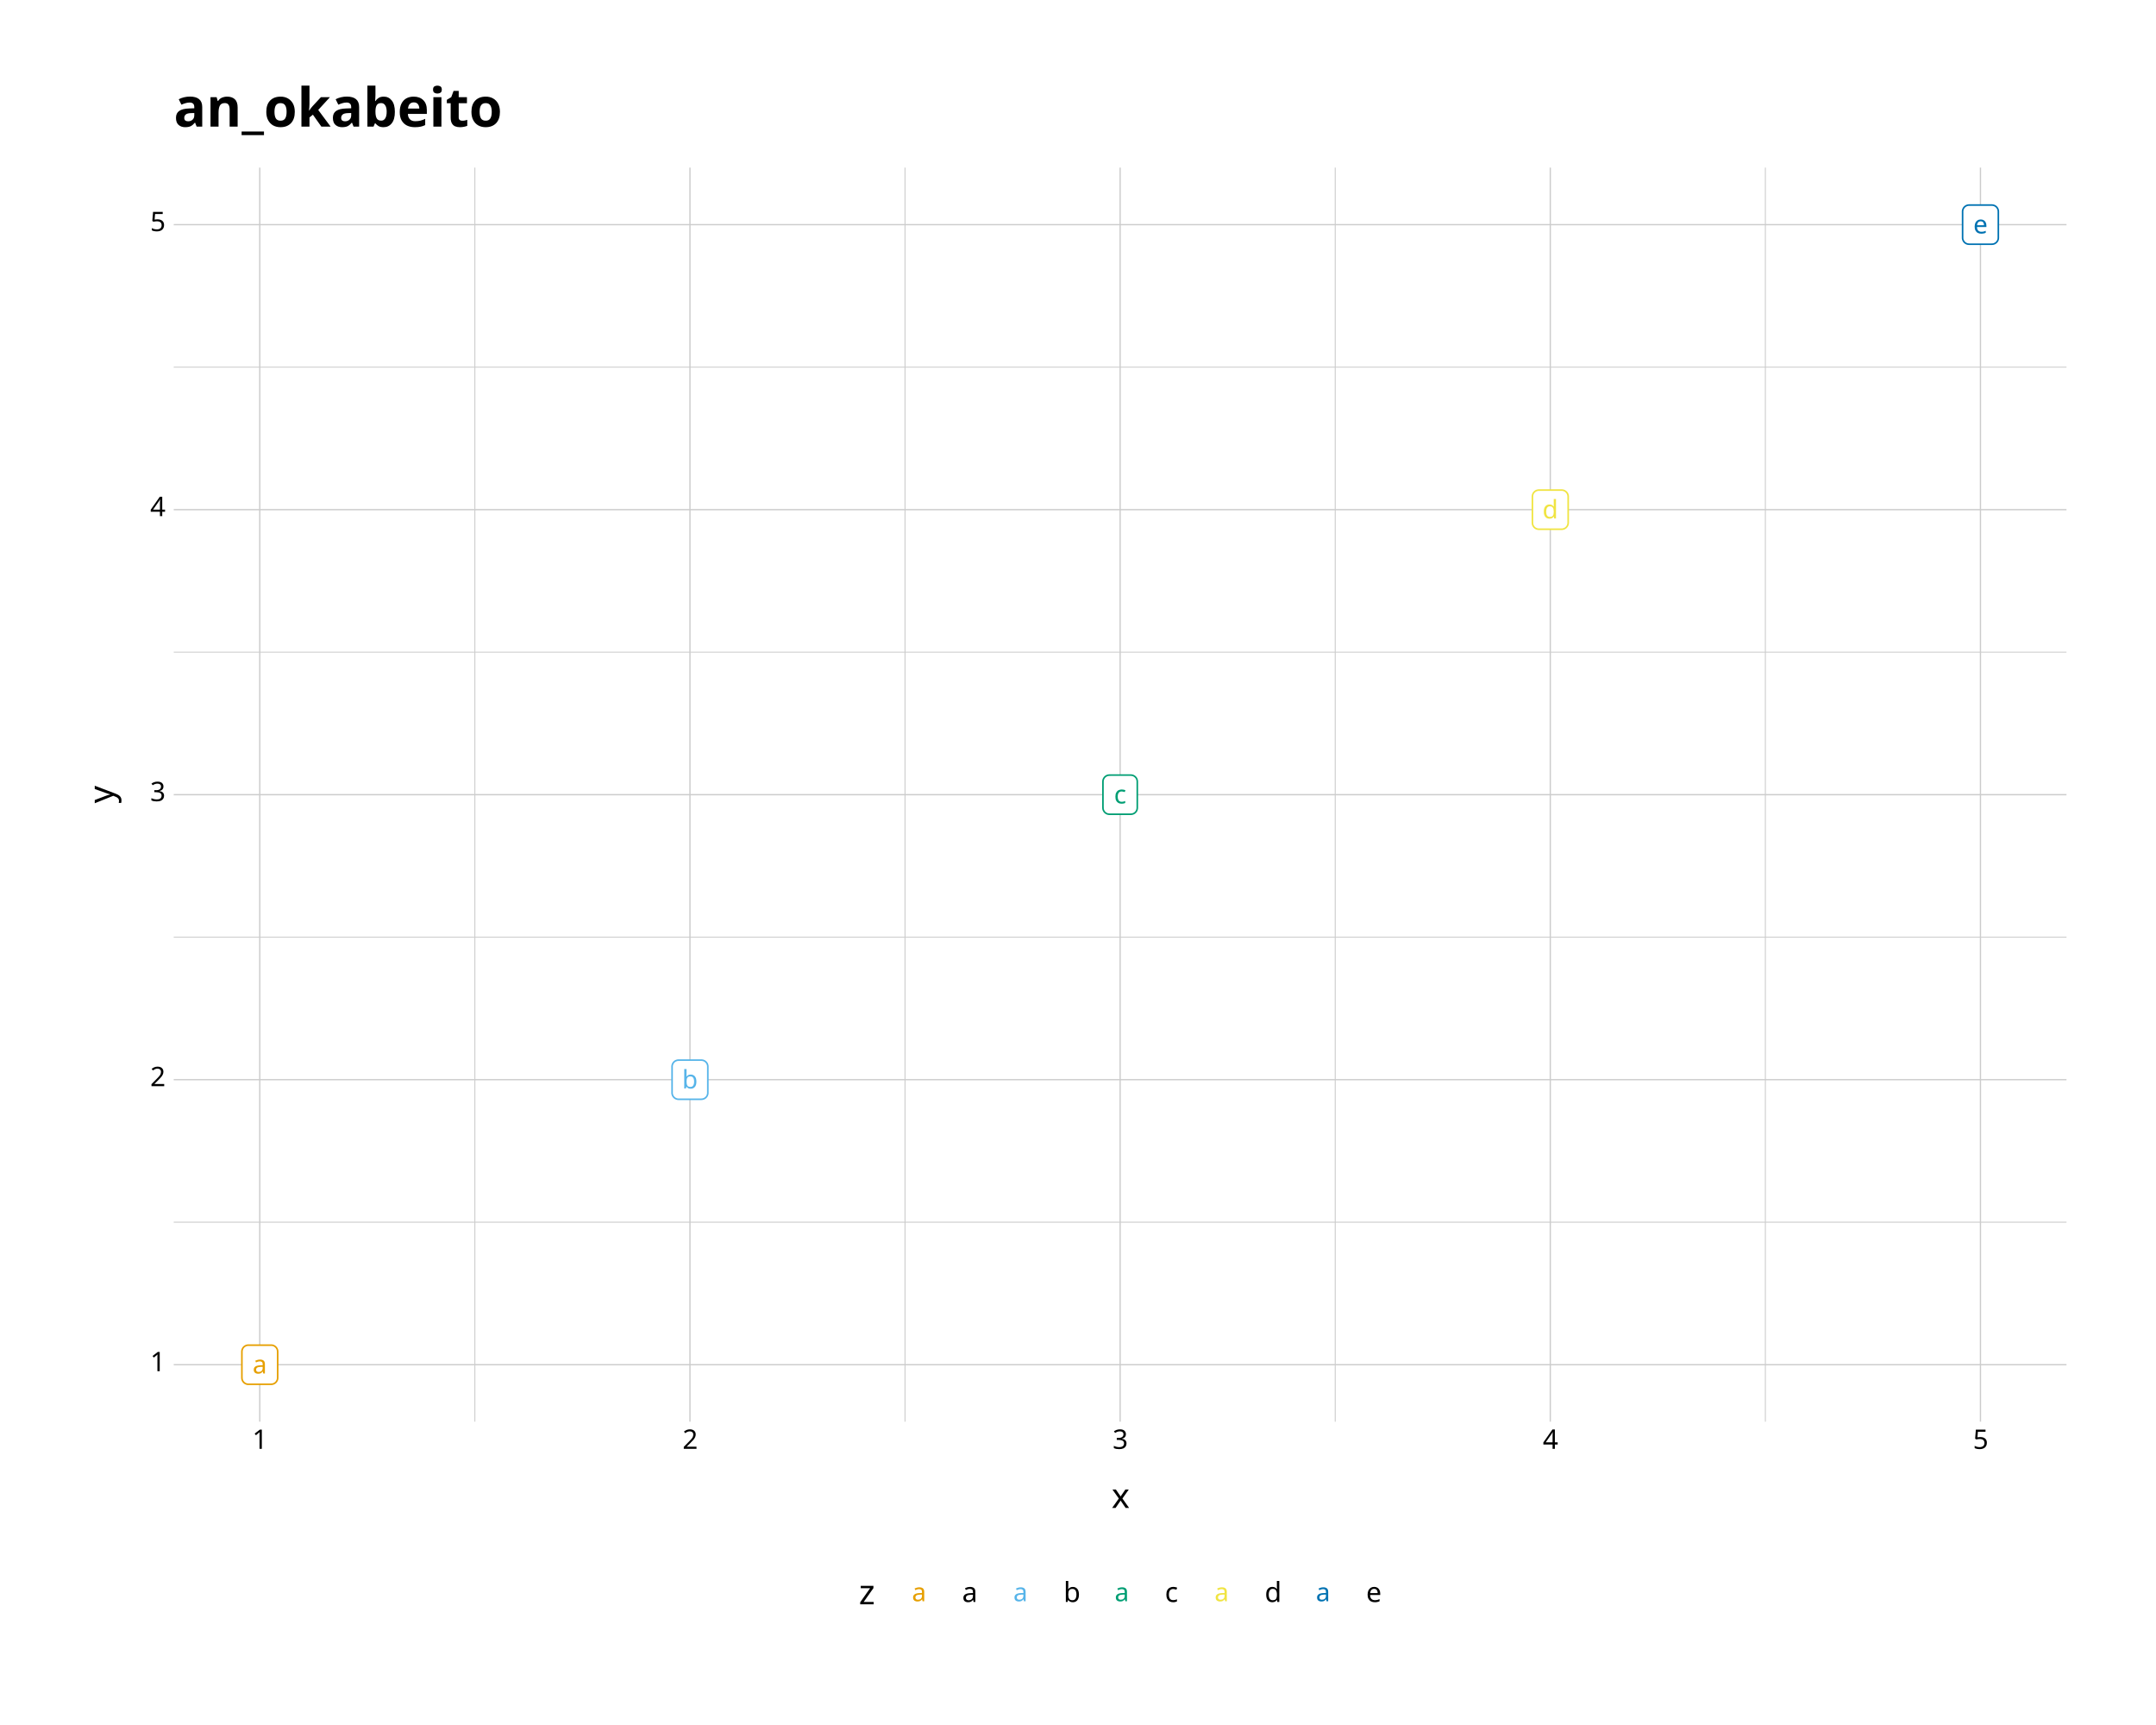
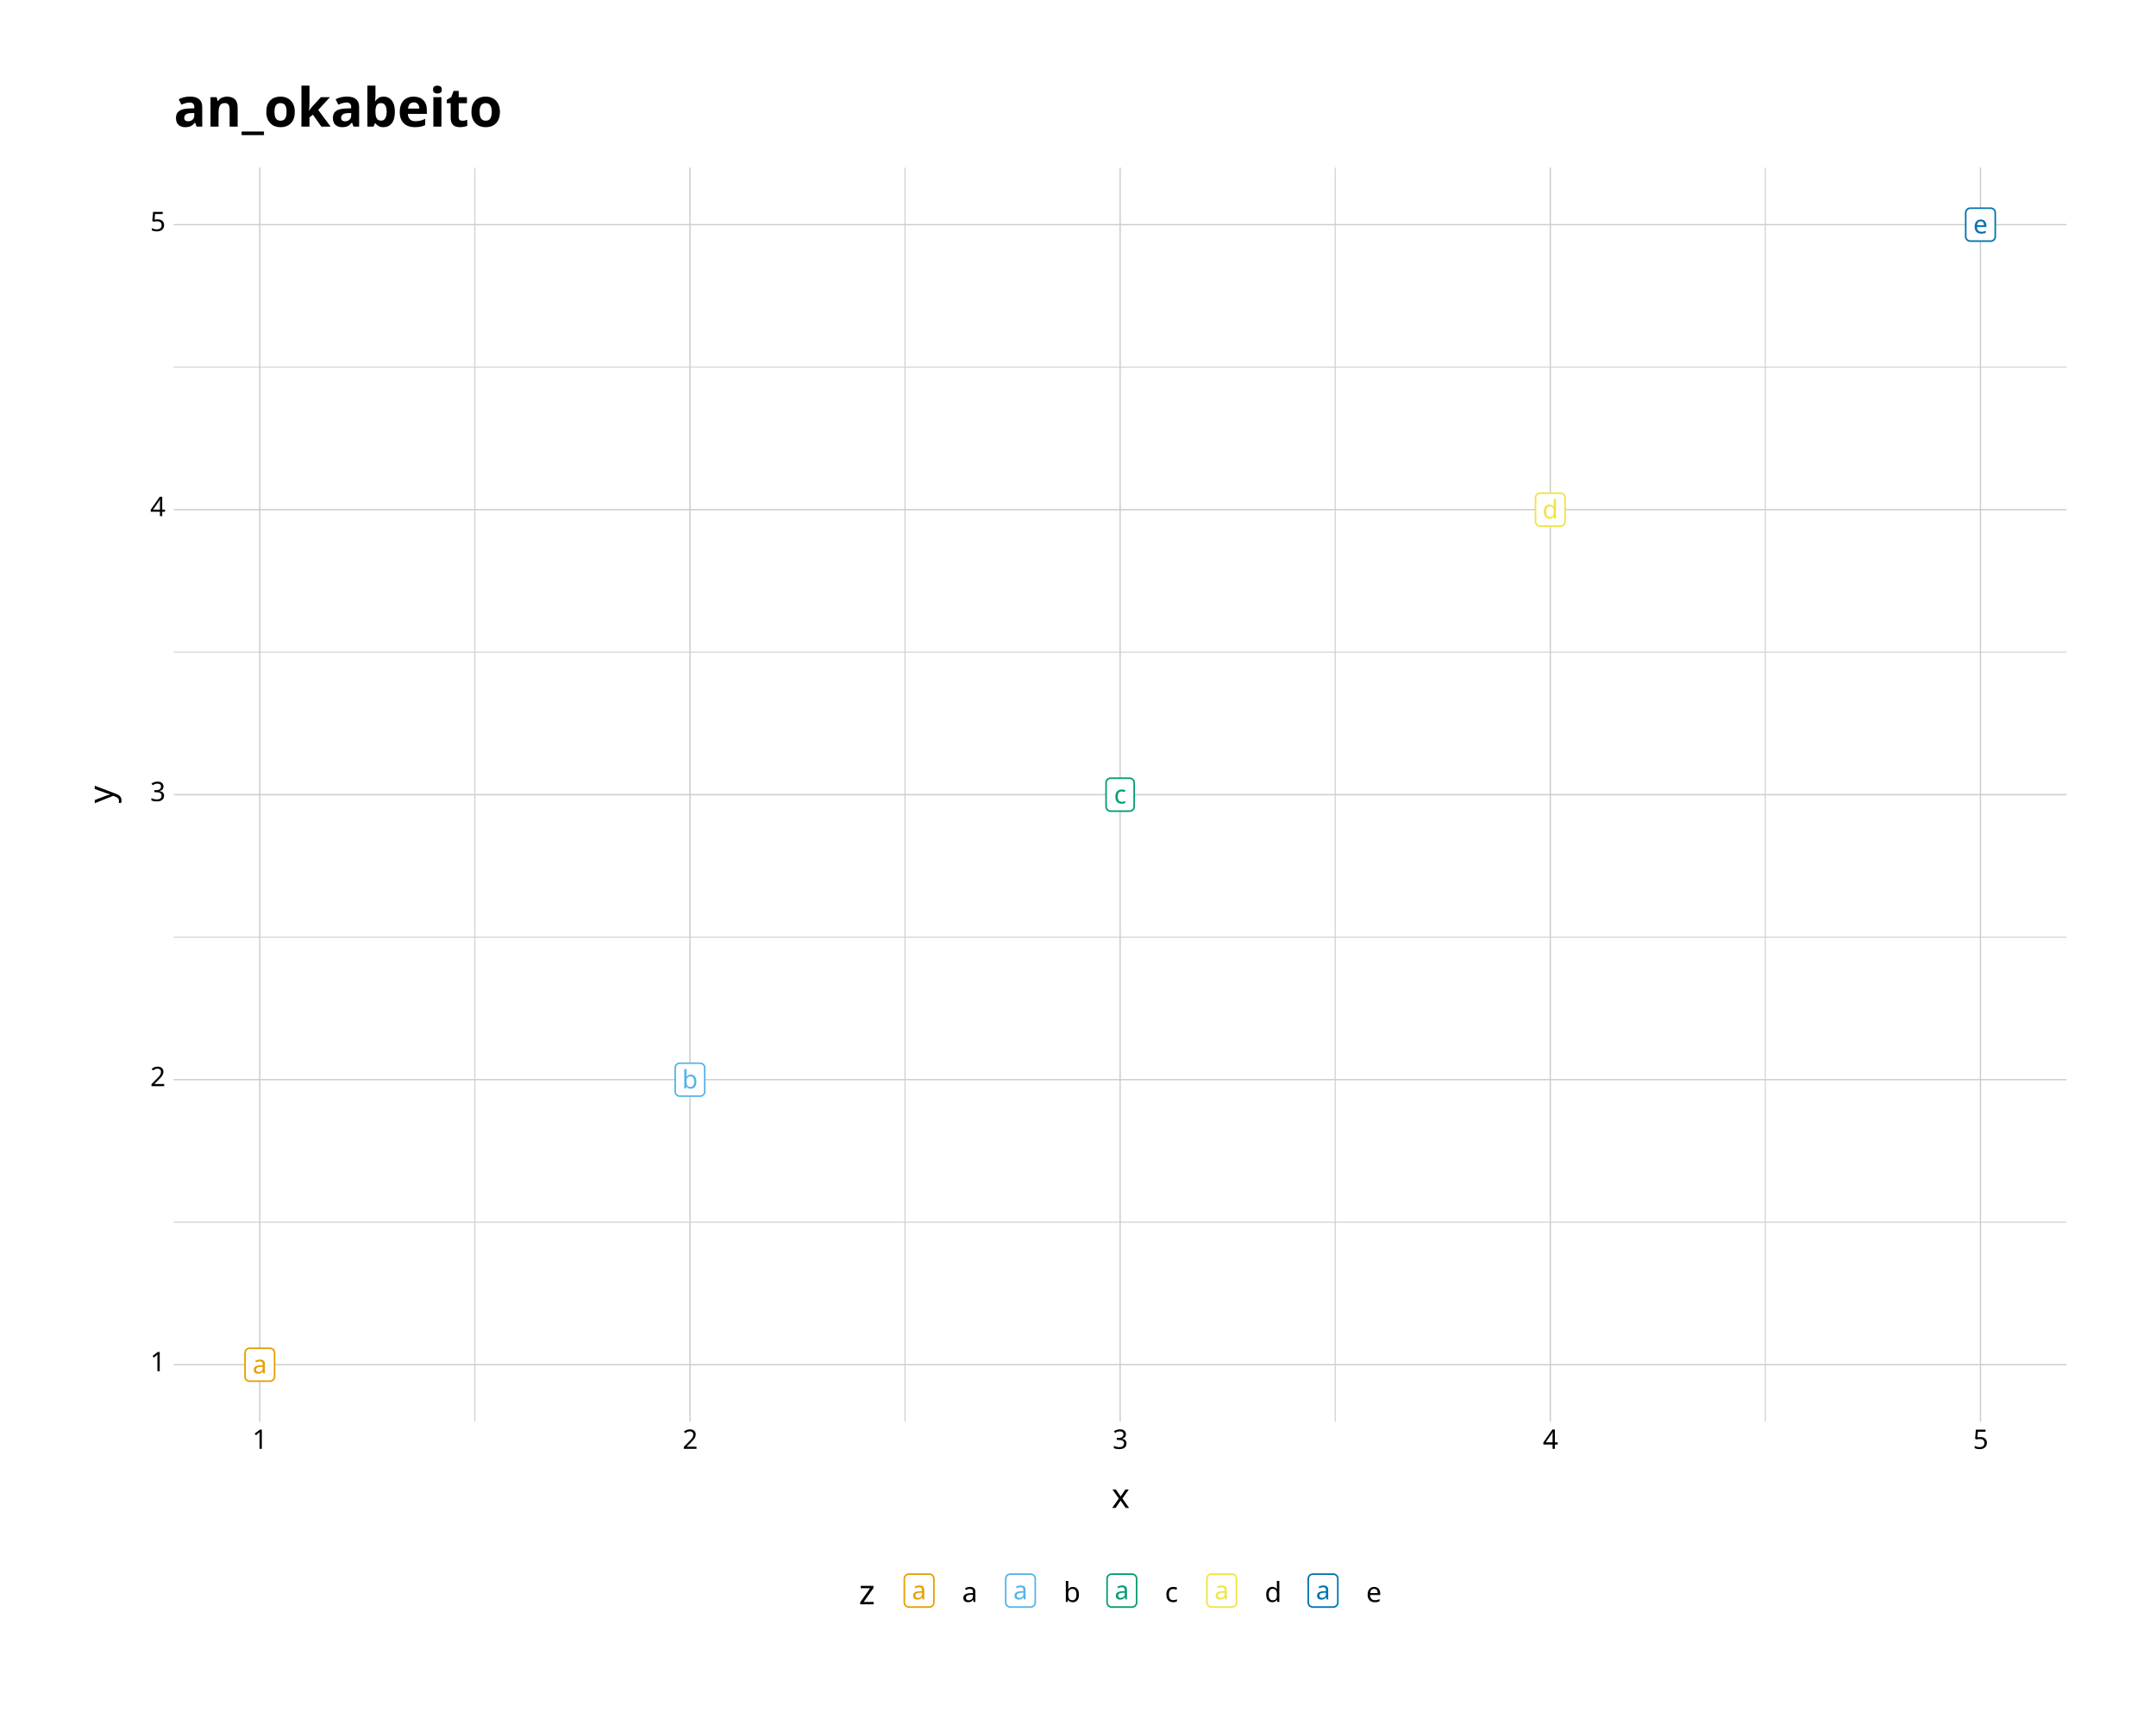
<svg xmlns="http://www.w3.org/2000/svg" class="svglite" data-engine-version="2.0" width="720.00pt" height="576.00pt" viewBox="0 0 720.00 576.00">
  <defs>
    <style type="text/css">
    .svglite line, .svglite polyline, .svglite polygon, .svglite path, .svglite rect, .svglite circle {
      fill: none;
      stroke: #000000;
      stroke-linecap: round;
      stroke-linejoin: round;
      stroke-miterlimit: 10.00;
    }
  </style>
  </defs>
  <rect width="100%" height="100%" style="stroke: none; fill: #FFFFFF;" />
  <defs>
    <clipPath id="cpMC4wMHw3MjAuMDB8MC4wMHw1NzYuMDA=">
      <rect x="0.00" y="0.00" width="720.00" height="576.00" />
    </clipPath>
  </defs>
  <g clip-path="url(#cpMC4wMHw3MjAuMDB8MC4wMHw1NzYuMDA=)">
</g>
  <defs>
    <clipPath id="cpNTguMDJ8NjkwLjExfDU1Ljk3fDQ3NC43Mw==">
      <rect x="58.02" y="55.97" width="632.09" height="418.75" />
    </clipPath>
  </defs>
  <g clip-path="url(#cpNTguMDJ8NjkwLjExfDU1Ljk3fDQ3NC43Mw==)">
    <polyline points="58.02,408.11 690.11,408.11 " style="stroke-width: 0.32; stroke: #CCCCCC; stroke-linecap: butt;" />
    <polyline points="58.02,312.94 690.11,312.94 " style="stroke-width: 0.32; stroke: #CCCCCC; stroke-linecap: butt;" />
    <polyline points="58.02,217.77 690.11,217.77 " style="stroke-width: 0.32; stroke: #CCCCCC; stroke-linecap: butt;" />
    <polyline points="58.02,122.59 690.11,122.59 " style="stroke-width: 0.32; stroke: #CCCCCC; stroke-linecap: butt;" />
    <polyline points="158.58,474.73 158.58,55.97 " style="stroke-width: 0.32; stroke: #CCCCCC; stroke-linecap: butt;" />
    <polyline points="302.24,474.73 302.24,55.97 " style="stroke-width: 0.32; stroke: #CCCCCC; stroke-linecap: butt;" />
    <polyline points="445.90,474.73 445.90,55.97 " style="stroke-width: 0.32; stroke: #CCCCCC; stroke-linecap: butt;" />
    <polyline points="589.55,474.73 589.55,55.97 " style="stroke-width: 0.32; stroke: #CCCCCC; stroke-linecap: butt;" />
    <polyline points="58.02,455.69 690.11,455.69 " style="stroke-width: 0.43; stroke: #CCCCCC; stroke-linecap: butt;" />
    <polyline points="58.02,360.52 690.11,360.52 " style="stroke-width: 0.43; stroke: #CCCCCC; stroke-linecap: butt;" />
    <polyline points="58.02,265.35 690.11,265.35 " style="stroke-width: 0.43; stroke: #CCCCCC; stroke-linecap: butt;" />
    <polyline points="58.02,170.18 690.11,170.18 " style="stroke-width: 0.43; stroke: #CCCCCC; stroke-linecap: butt;" />
    <polyline points="58.02,75.01 690.11,75.01 " style="stroke-width: 0.43; stroke: #CCCCCC; stroke-linecap: butt;" />
    <polyline points="86.75,474.73 86.75,55.97 " style="stroke-width: 0.43; stroke: #CCCCCC; stroke-linecap: butt;" />
    <polyline points="230.41,474.73 230.41,55.97 " style="stroke-width: 0.43; stroke: #CCCCCC; stroke-linecap: butt;" />
    <polyline points="374.07,474.73 374.07,55.97 " style="stroke-width: 0.43; stroke: #CCCCCC; stroke-linecap: butt;" />
    <polyline points="517.72,474.73 517.72,55.97 " style="stroke-width: 0.43; stroke: #CCCCCC; stroke-linecap: butt;" />
    <polyline points="661.38,474.73 661.38,55.97 " style="stroke-width: 0.43; stroke: #CCCCCC; stroke-linecap: butt;" />
-     <polygon points="82.94,462.23 90.57,462.23 90.48,462.23 90.83,462.21 91.17,462.14 91.49,462.02 91.79,461.85 92.06,461.63 92.29,461.37 92.48,461.07 92.62,460.75 92.70,460.42 92.73,460.07 92.73,460.07 92.73,451.32 92.73,451.32 92.70,450.97 92.62,450.63 92.48,450.31 92.29,450.02 92.06,449.76 91.79,449.54 91.49,449.36 91.17,449.24 90.83,449.17 90.57,449.16 82.94,449.16 83.20,449.17 82.85,449.16 82.51,449.20 82.17,449.30 81.86,449.45 81.57,449.64 81.32,449.88 81.11,450.16 80.95,450.47 80.84,450.80 80.79,451.14 80.78,451.32 80.78,460.07 80.79,459.90 80.79,460.24 80.84,460.59 80.95,460.92 81.11,461.22 81.32,461.50 81.57,461.74 81.86,461.94 82.17,462.09 82.51,462.19 82.85,462.23 " style="stroke-width: 0.53; stroke: #E69F00; fill: #FFFFFF;" />
+     <polygon points="83.36,461.19 90.15,461.19 90.09,461.19 90.34,461.18 90.58,461.13 90.81,461.04 91.02,460.92 91.22,460.76 91.38,460.58 91.51,460.37 91.61,460.14 91.67,459.90 91.69,459.65 91.69,459.65 91.69,451.73 91.69,451.73 91.67,451.49 91.61,451.24 91.51,451.02 91.38,450.81 91.22,450.62 91.02,450.47 90.81,450.34 90.58,450.26 90.34,450.21 90.15,450.20 83.36,450.20 83.54,450.21 83.29,450.20 83.05,450.23 82.81,450.29 82.59,450.40 82.38,450.54 82.21,450.71 82.06,450.91 81.94,451.13 81.86,451.36 81.82,451.61 81.82,451.73 81.82,459.65 81.82,459.53 81.82,459.78 81.86,460.02 81.94,460.26 82.06,460.48 82.21,460.67 82.38,460.84 82.59,460.99 82.81,461.09 83.05,461.16 83.29,461.19 " style="stroke-width: 0.53; stroke: #E69F00; fill: #FFFFFF;" />
    <text x="86.75" y="458.63" text-anchor="middle" style="font-size: 8.54px; fill: #E69F00; font-family: sans;" textLength="4.75px" lengthAdjust="spacingAndGlyphs">a</text>
-     <polygon points="226.60,367.06 234.22,367.06 234.14,367.06 234.48,367.04 234.83,366.97 235.15,366.85 235.45,366.68 235.72,366.46 235.95,366.20 236.14,365.90 236.27,365.58 236.36,365.25 236.38,364.90 236.38,364.90 236.38,356.14 236.38,356.14 236.36,355.80 236.27,355.46 236.14,355.14 235.95,354.85 235.72,354.59 235.45,354.37 235.15,354.19 234.83,354.07 234.48,354.00 234.22,353.98 226.60,353.98 226.86,354.00 226.51,353.99 226.16,354.03 225.83,354.13 225.52,354.27 225.23,354.47 224.98,354.71 224.77,354.99 224.61,355.30 224.50,355.63 224.44,355.97 224.44,356.14 224.44,364.90 224.44,364.73 224.44,365.07 224.50,365.42 224.61,365.75 224.77,366.05 224.98,366.33 225.23,366.57 225.52,366.77 225.83,366.92 226.16,367.02 226.51,367.06 " style="stroke-width: 0.53; stroke: #56B4E9; fill: #FFFFFF;" />
+     <polygon points="227.01,366.02 233.81,366.02 233.75,366.02 233.99,366.01 234.24,365.96 234.47,365.87 234.68,365.75 234.87,365.59 235.04,365.41 235.17,365.20 235.27,364.97 235.33,364.73 235.34,364.48 235.34,364.48 235.34,356.56 235.34,356.56 235.33,356.31 235.27,356.07 235.17,355.85 235.04,355.64 234.87,355.45 234.68,355.30 234.47,355.17 234.24,355.08 233.99,355.04 233.81,355.02 227.01,355.02 227.20,355.04 226.95,355.03 226.70,355.06 226.47,355.12 226.24,355.23 226.04,355.37 225.86,355.54 225.71,355.74 225.60,355.96 225.52,356.19 225.48,356.44 225.48,356.56 225.48,364.48 225.48,364.36 225.48,364.61 225.52,364.85 225.60,365.09 225.71,365.30 225.86,365.50 226.04,365.67 226.24,365.81 226.47,365.92 226.70,365.99 226.95,366.02 " style="stroke-width: 0.53; stroke: #56B4E9; fill: #FFFFFF;" />
    <text x="230.41" y="363.46" text-anchor="middle" style="font-size: 8.54px; fill: #56B4E9; font-family: sans;" textLength="4.75px" lengthAdjust="spacingAndGlyphs">b</text>
-     <polygon points="370.49,271.89 377.64,271.89 377.56,271.89 377.90,271.87 378.24,271.80 378.57,271.68 378.87,271.51 379.14,271.29 379.37,271.03 379.56,270.73 379.69,270.41 379.77,270.07 379.80,269.73 379.80,269.73 379.80,260.97 379.80,260.97 379.77,260.63 379.69,260.29 379.56,259.97 379.37,259.68 379.14,259.42 378.87,259.20 378.57,259.02 378.24,258.90 377.90,258.83 377.64,258.81 370.49,258.81 370.75,258.83 370.40,258.82 370.06,258.86 369.73,258.95 369.41,259.10 369.13,259.30 368.87,259.54 368.67,259.82 368.50,260.13 368.39,260.46 368.34,260.80 368.33,260.97 368.33,269.73 368.34,269.55 368.34,269.90 368.39,270.25 368.50,270.57 368.67,270.88 368.87,271.16 369.13,271.40 369.41,271.60 369.73,271.75 370.06,271.84 370.40,271.89 " style="stroke-width: 0.53; stroke: #009E73; fill: #FFFFFF;" />
+     <polygon points="370.91,270.85 377.23,270.85 377.17,270.85 377.41,270.84 377.65,270.79 377.89,270.70 378.10,270.58 378.29,270.42 378.46,270.24 378.59,270.03 378.68,269.80 378.74,269.56 378.76,269.31 378.76,269.31 378.76,261.39 378.76,261.39 378.74,261.14 378.68,260.90 378.59,260.68 378.46,260.47 378.29,260.28 378.10,260.13 377.89,260.00 377.65,259.91 377.41,259.86 377.23,259.85 370.91,259.85 371.09,259.86 370.85,259.85 370.60,259.88 370.36,259.95 370.14,260.06 369.94,260.20 369.76,260.37 369.61,260.57 369.49,260.79 369.42,261.02 369.38,261.27 369.37,261.39 369.37,269.31 369.38,269.19 369.38,269.44 369.42,269.68 369.49,269.91 369.61,270.13 369.76,270.33 369.94,270.50 370.14,270.64 370.36,270.75 370.60,270.82 370.85,270.85 " style="stroke-width: 0.53; stroke: #009E73; fill: #FFFFFF;" />
    <text x="374.07" y="268.29" text-anchor="middle" style="font-size: 8.54px; fill: #009E73; font-family: sans;" textLength="4.27px" lengthAdjust="spacingAndGlyphs">c</text>
-     <polygon points="513.91,176.72 521.54,176.72 521.45,176.72 521.80,176.70 522.14,176.63 522.46,176.51 522.76,176.33 523.03,176.12 523.26,175.85 523.45,175.56 523.59,175.24 523.67,174.90 523.70,174.56 523.70,174.56 523.70,165.80 523.70,165.80 523.67,165.46 523.59,165.12 523.45,164.80 523.26,164.51 523.03,164.25 522.76,164.03 522.46,163.85 522.14,163.73 521.80,163.66 521.54,163.64 513.91,163.64 514.17,163.66 513.82,163.64 513.48,163.69 513.14,163.78 512.83,163.93 512.54,164.13 512.29,164.37 512.08,164.65 511.92,164.96 511.81,165.29 511.76,165.63 511.75,165.80 511.75,174.56 511.76,174.38 511.76,174.73 511.81,175.07 511.92,175.40 512.08,175.71 512.29,175.99 512.54,176.23 512.83,176.43 513.14,176.58 513.48,176.67 513.82,176.72 " style="stroke-width: 0.53; stroke: #F0E442; fill: #FFFFFF;" />
+     <polygon points="514.33,175.68 521.12,175.68 521.06,175.68 521.31,175.67 521.55,175.62 521.78,175.53 521.99,175.41 522.19,175.25 522.35,175.06 522.48,174.86 522.58,174.63 522.64,174.39 522.66,174.14 522.66,174.14 522.66,166.22 522.66,166.22 522.64,165.97 522.58,165.73 522.48,165.50 522.35,165.30 522.19,165.11 521.99,164.95 521.78,164.83 521.55,164.74 521.31,164.69 521.12,164.68 514.33,164.68 514.51,164.69 514.26,164.68 514.02,164.71 513.78,164.78 513.56,164.89 513.35,165.03 513.18,165.20 513.03,165.40 512.91,165.62 512.83,165.85 512.79,166.10 512.79,166.22 512.79,174.14 512.79,174.02 512.79,174.27 512.83,174.51 512.91,174.74 513.03,174.96 513.18,175.16 513.35,175.33 513.56,175.47 513.78,175.58 514.02,175.65 514.26,175.68 " style="stroke-width: 0.53; stroke: #F0E442; fill: #FFFFFF;" />
    <text x="517.72" y="173.12" text-anchor="middle" style="font-size: 8.54px; fill: #F0E442; font-family: sans;" textLength="4.75px" lengthAdjust="spacingAndGlyphs">d</text>
-     <polygon points="657.57,81.55 665.19,81.55 665.11,81.54 665.45,81.53 665.80,81.46 666.12,81.34 666.42,81.16 666.69,80.94 666.92,80.68 667.11,80.39 667.24,80.07 667.33,79.73 667.35,79.39 667.35,79.39 667.35,70.63 667.35,70.63 667.33,70.29 667.24,69.95 667.11,69.63 666.92,69.33 666.69,69.07 666.42,68.85 666.12,68.68 665.80,68.56 665.45,68.49 665.19,68.47 657.57,68.47 657.83,68.49 657.48,68.47 657.13,68.52 656.80,68.61 656.49,68.76 656.20,68.96 655.95,69.20 655.74,69.48 655.58,69.79 655.47,70.12 655.41,70.46 655.41,70.63 655.41,79.39 655.41,79.21 655.41,79.56 655.47,79.90 655.58,80.23 655.74,80.54 655.95,80.82 656.20,81.06 656.49,81.26 656.80,81.41 657.13,81.50 657.48,81.54 " style="stroke-width: 0.53; stroke: #0072B2; fill: #FFFFFF;" />
+     <polygon points="657.98,80.51 664.78,80.51 664.72,80.51 664.96,80.50 665.21,80.45 665.44,80.36 665.65,80.24 665.84,80.08 666.01,79.89 666.14,79.68 666.24,79.46 666.30,79.22 666.32,78.97 666.32,78.97 666.32,71.05 666.32,71.05 666.30,70.80 666.24,70.56 666.14,70.33 666.01,70.12 665.84,69.94 665.65,69.78 665.44,69.66 665.21,69.57 664.96,69.52 664.78,69.51 657.98,69.51 658.17,69.52 657.92,69.51 657.68,69.54 657.44,69.61 657.21,69.72 657.01,69.86 656.83,70.03 656.68,70.23 656.57,70.45 656.49,70.68 656.45,70.92 656.45,71.05 656.45,78.97 656.45,78.85 656.45,79.09 656.49,79.34 656.57,79.57 656.68,79.79 656.83,79.99 657.01,80.16 657.21,80.30 657.44,80.41 657.68,80.48 657.92,80.51 " style="stroke-width: 0.53; stroke: #0072B2; fill: #FFFFFF;" />
    <text x="661.38" y="77.95" text-anchor="middle" style="font-size: 8.54px; fill: #0072B2; font-family: sans;" textLength="4.75px" lengthAdjust="spacingAndGlyphs">e</text>
  </g>
  <g clip-path="url(#cpMC4wMHw3MjAuMDB8MC4wMHw1NzYuMDA=)">
    <text x="50.15" y="457.86" style="font-size: 9.00px; font-family: sans;" textLength="5.01px" lengthAdjust="spacingAndGlyphs">1</text>
    <text x="50.15" y="362.68" style="font-size: 9.00px; font-family: sans;" textLength="5.01px" lengthAdjust="spacingAndGlyphs">2</text>
    <text x="50.15" y="267.51" style="font-size: 9.00px; font-family: sans;" textLength="5.01px" lengthAdjust="spacingAndGlyphs">3</text>
    <text x="50.15" y="172.34" style="font-size: 9.00px; font-family: sans;" textLength="5.01px" lengthAdjust="spacingAndGlyphs">4</text>
    <text x="50.15" y="77.17" style="font-size: 9.00px; font-family: sans;" textLength="5.01px" lengthAdjust="spacingAndGlyphs">5</text>
    <text x="84.25" y="483.79" style="font-size: 9.00px; font-family: sans;" textLength="5.01px" lengthAdjust="spacingAndGlyphs">1</text>
    <text x="227.91" y="483.79" style="font-size: 9.00px; font-family: sans;" textLength="5.01px" lengthAdjust="spacingAndGlyphs">2</text>
    <text x="371.56" y="483.79" style="font-size: 9.00px; font-family: sans;" textLength="5.01px" lengthAdjust="spacingAndGlyphs">3</text>
    <text x="515.22" y="483.79" style="font-size: 9.00px; font-family: sans;" textLength="5.01px" lengthAdjust="spacingAndGlyphs">4</text>
    <text x="658.88" y="483.79" style="font-size: 9.00px; font-family: sans;" textLength="5.01px" lengthAdjust="spacingAndGlyphs">5</text>
    <text x="371.19" y="503.53" style="font-size: 11.50px; font-family: sans;" textLength="5.75px" lengthAdjust="spacingAndGlyphs">x</text>
    <text transform="translate(37.80,268.23) rotate(-90)" style="font-size: 11.50px; font-family: sans;" textLength="5.75px" lengthAdjust="spacingAndGlyphs">y</text>
    <text x="286.81" y="535.70" style="font-size: 11.50px; font-family: sans;" textLength="5.75px" lengthAdjust="spacingAndGlyphs">z</text>
-     <rect x="298.29" y="523.10" width="17.28" height="17.28" style="stroke-width: 0.75; stroke: none; fill: #FFFFFF;" />
-     <text x="306.93" y="534.68" text-anchor="middle" style="font-size: 8.54px; fill: #E69F00; font-family: sans;" textLength="4.75px" lengthAdjust="spacingAndGlyphs">a</text>
-     <rect x="332.15" y="523.10" width="17.28" height="17.28" style="stroke-width: 0.75; stroke: none; fill: #FFFFFF;" />
-     <text x="340.79" y="534.68" text-anchor="middle" style="font-size: 8.54px; fill: #56B4E9; font-family: sans;" textLength="4.75px" lengthAdjust="spacingAndGlyphs">a</text>
-     <rect x="366.00" y="523.10" width="17.28" height="17.28" style="stroke-width: 0.75; stroke: none; fill: #FFFFFF;" />
-     <text x="374.64" y="534.68" text-anchor="middle" style="font-size: 8.54px; fill: #009E73; font-family: sans;" textLength="4.75px" lengthAdjust="spacingAndGlyphs">a</text>
-     <rect x="399.34" y="523.10" width="17.28" height="17.28" style="stroke-width: 0.75; stroke: none; fill: #FFFFFF;" />
-     <text x="407.98" y="534.68" text-anchor="middle" style="font-size: 8.54px; fill: #F0E442; font-family: sans;" textLength="4.75px" lengthAdjust="spacingAndGlyphs">a</text>
-     <rect x="433.20" y="523.10" width="17.28" height="17.28" style="stroke-width: 0.75; stroke: none; fill: #FFFFFF;" />
-     <text x="441.84" y="534.68" text-anchor="middle" style="font-size: 8.54px; fill: #0072B2; font-family: sans;" textLength="4.75px" lengthAdjust="spacingAndGlyphs">a</text>
+     <polygon points="303.54,536.62 310.33,536.62 310.27,536.62 310.52,536.61 310.76,536.56 310.99,536.47 311.21,536.35 311.40,536.19 311.56,536.01 311.69,535.80 311.79,535.57 311.85,535.33 311.87,535.08 311.87,535.08 311.87,527.16 311.87,527.16 311.85,526.91 311.79,526.67 311.69,526.45 311.56,526.24 311.40,526.05 311.21,525.89 310.99,525.77 310.76,525.68 310.52,525.63 310.33,525.62 303.54,525.62 303.72,525.63 303.47,525.62 303.23,525.65 302.99,525.72 302.77,525.83 302.56,525.97 302.39,526.14 302.24,526.34 302.12,526.56 302.04,526.79 302.00,527.04 302.00,527.16 302.00,535.08 302.00,534.96 302.00,535.21 302.04,535.45 302.12,535.68 302.24,535.90 302.39,536.10 302.56,536.27 302.77,536.41 302.99,536.52 303.23,536.59 303.47,536.62 " style="stroke-width: 0.53; stroke: #E69F00; fill: #FFFFFF;" />
+     <text x="306.93" y="534.06" text-anchor="middle" style="font-size: 8.54px; fill: #E69F00; font-family: sans;" textLength="4.75px" lengthAdjust="spacingAndGlyphs">a</text>
+     <polygon points="337.39,536.62 344.19,536.62 344.12,536.62 344.37,536.61 344.61,536.56 344.85,536.47 345.06,536.35 345.25,536.19 345.41,536.01 345.55,535.80 345.64,535.57 345.70,535.33 345.72,535.08 345.72,535.08 345.72,527.16 345.72,527.16 345.70,526.91 345.64,526.67 345.55,526.45 345.41,526.24 345.25,526.05 345.06,525.89 344.85,525.77 344.61,525.68 344.37,525.63 344.19,525.62 337.39,525.62 337.58,525.63 337.33,525.62 337.08,525.65 336.85,525.72 336.62,525.83 336.42,525.97 336.24,526.14 336.09,526.34 335.98,526.56 335.90,526.79 335.86,527.04 335.85,527.16 335.85,535.08 335.86,534.96 335.86,535.21 335.90,535.45 335.98,535.68 336.09,535.90 336.24,536.10 336.42,536.27 336.62,536.41 336.85,536.52 337.08,536.59 337.33,536.62 " style="stroke-width: 0.53; stroke: #56B4E9; fill: #FFFFFF;" />
+     <text x="340.79" y="534.06" text-anchor="middle" style="font-size: 8.54px; fill: #56B4E9; font-family: sans;" textLength="4.75px" lengthAdjust="spacingAndGlyphs">a</text>
+     <polygon points="371.24,536.62 378.04,536.62 377.98,536.62 378.23,536.61 378.47,536.56 378.70,536.47 378.91,536.35 379.11,536.19 379.27,536.01 379.40,535.80 379.50,535.57 379.56,535.33 379.58,535.08 379.58,535.08 379.58,527.16 379.58,527.16 379.56,526.91 379.50,526.67 379.40,526.45 379.27,526.24 379.11,526.05 378.91,525.89 378.70,525.77 378.47,525.68 378.23,525.63 378.04,525.62 371.24,525.62 371.43,525.63 371.18,525.62 370.94,525.65 370.70,525.72 370.48,525.83 370.27,525.97 370.09,526.14 369.95,526.34 369.83,526.56 369.75,526.79 369.71,527.04 369.71,527.16 369.71,535.08 369.71,534.96 369.71,535.21 369.75,535.45 369.83,535.68 369.95,535.90 370.09,536.10 370.27,536.27 370.48,536.41 370.70,536.52 370.94,536.59 371.18,536.62 " style="stroke-width: 0.53; stroke: #009E73; fill: #FFFFFF;" />
+     <text x="374.64" y="534.06" text-anchor="middle" style="font-size: 8.54px; fill: #009E73; font-family: sans;" textLength="4.75px" lengthAdjust="spacingAndGlyphs">a</text>
+     <polygon points="404.59,536.62 411.38,536.62 411.32,536.62 411.57,536.61 411.81,536.56 412.04,536.47 412.25,536.35 412.45,536.19 412.61,536.01 412.74,535.80 412.84,535.57 412.90,535.33 412.92,535.08 412.92,535.08 412.92,527.16 412.92,527.16 412.90,526.91 412.84,526.67 412.74,526.45 412.61,526.24 412.45,526.05 412.25,525.89 412.04,525.77 411.81,525.68 411.57,525.63 411.38,525.62 404.59,525.62 404.77,525.63 404.52,525.62 404.28,525.65 404.04,525.72 403.82,525.83 403.61,525.97 403.44,526.14 403.29,526.34 403.17,526.56 403.09,526.79 403.05,527.04 403.05,527.16 403.05,535.08 403.05,534.96 403.05,535.21 403.09,535.45 403.17,535.68 403.29,535.90 403.44,536.10 403.61,536.27 403.82,536.41 404.04,536.52 404.28,536.59 404.52,536.62 " style="stroke-width: 0.53; stroke: #F0E442; fill: #FFFFFF;" />
+     <text x="407.98" y="534.06" text-anchor="middle" style="font-size: 8.54px; fill: #F0E442; font-family: sans;" textLength="4.75px" lengthAdjust="spacingAndGlyphs">a</text>
+     <polygon points="438.44,536.62 445.24,536.62 445.17,536.62 445.42,536.61 445.66,536.56 445.89,536.47 446.11,536.35 446.30,536.19 446.46,536.01 446.60,535.80 446.69,535.57 446.75,535.33 446.77,535.08 446.77,535.08 446.77,527.16 446.77,527.16 446.75,526.91 446.69,526.67 446.60,526.45 446.46,526.24 446.30,526.05 446.11,525.89 445.89,525.77 445.66,525.68 445.42,525.63 445.24,525.62 438.44,525.62 438.62,525.63 438.38,525.62 438.13,525.65 437.89,525.72 437.67,525.83 437.47,525.97 437.29,526.14 437.14,526.34 437.03,526.56 436.95,526.79 436.91,527.04 436.90,527.16 436.90,535.08 436.91,534.96 436.91,535.21 436.95,535.45 437.03,535.68 437.14,535.90 437.29,536.10 437.47,536.27 437.67,536.41 437.89,536.52 438.13,536.59 438.38,536.62 " style="stroke-width: 0.53; stroke: #0072B2; fill: #FFFFFF;" />
+     <text x="441.84" y="534.06" text-anchor="middle" style="font-size: 8.54px; fill: #0072B2; font-family: sans;" textLength="4.75px" lengthAdjust="spacingAndGlyphs">a</text>
    <text x="321.30" y="534.91" style="font-size: 9.20px; font-family: sans;" textLength="5.12px" lengthAdjust="spacingAndGlyphs">a</text>
    <text x="355.16" y="534.91" style="font-size: 9.20px; font-family: sans;" textLength="5.12px" lengthAdjust="spacingAndGlyphs">b</text>
    <text x="389.01" y="534.91" style="font-size: 9.20px; font-family: sans;" textLength="4.60px" lengthAdjust="spacingAndGlyphs">c</text>
    <text x="422.35" y="534.91" style="font-size: 9.20px; font-family: sans;" textLength="5.12px" lengthAdjust="spacingAndGlyphs">d</text>
    <text x="456.21" y="534.91" style="font-size: 9.20px; font-family: sans;" textLength="5.12px" lengthAdjust="spacingAndGlyphs">e</text>
    <text x="58.02" y="42.28" style="font-size: 18.00px; font-weight: bold; font-family: sans;" textLength="98.10px" lengthAdjust="spacingAndGlyphs">an_okabeito</text>
  </g>
</svg>
